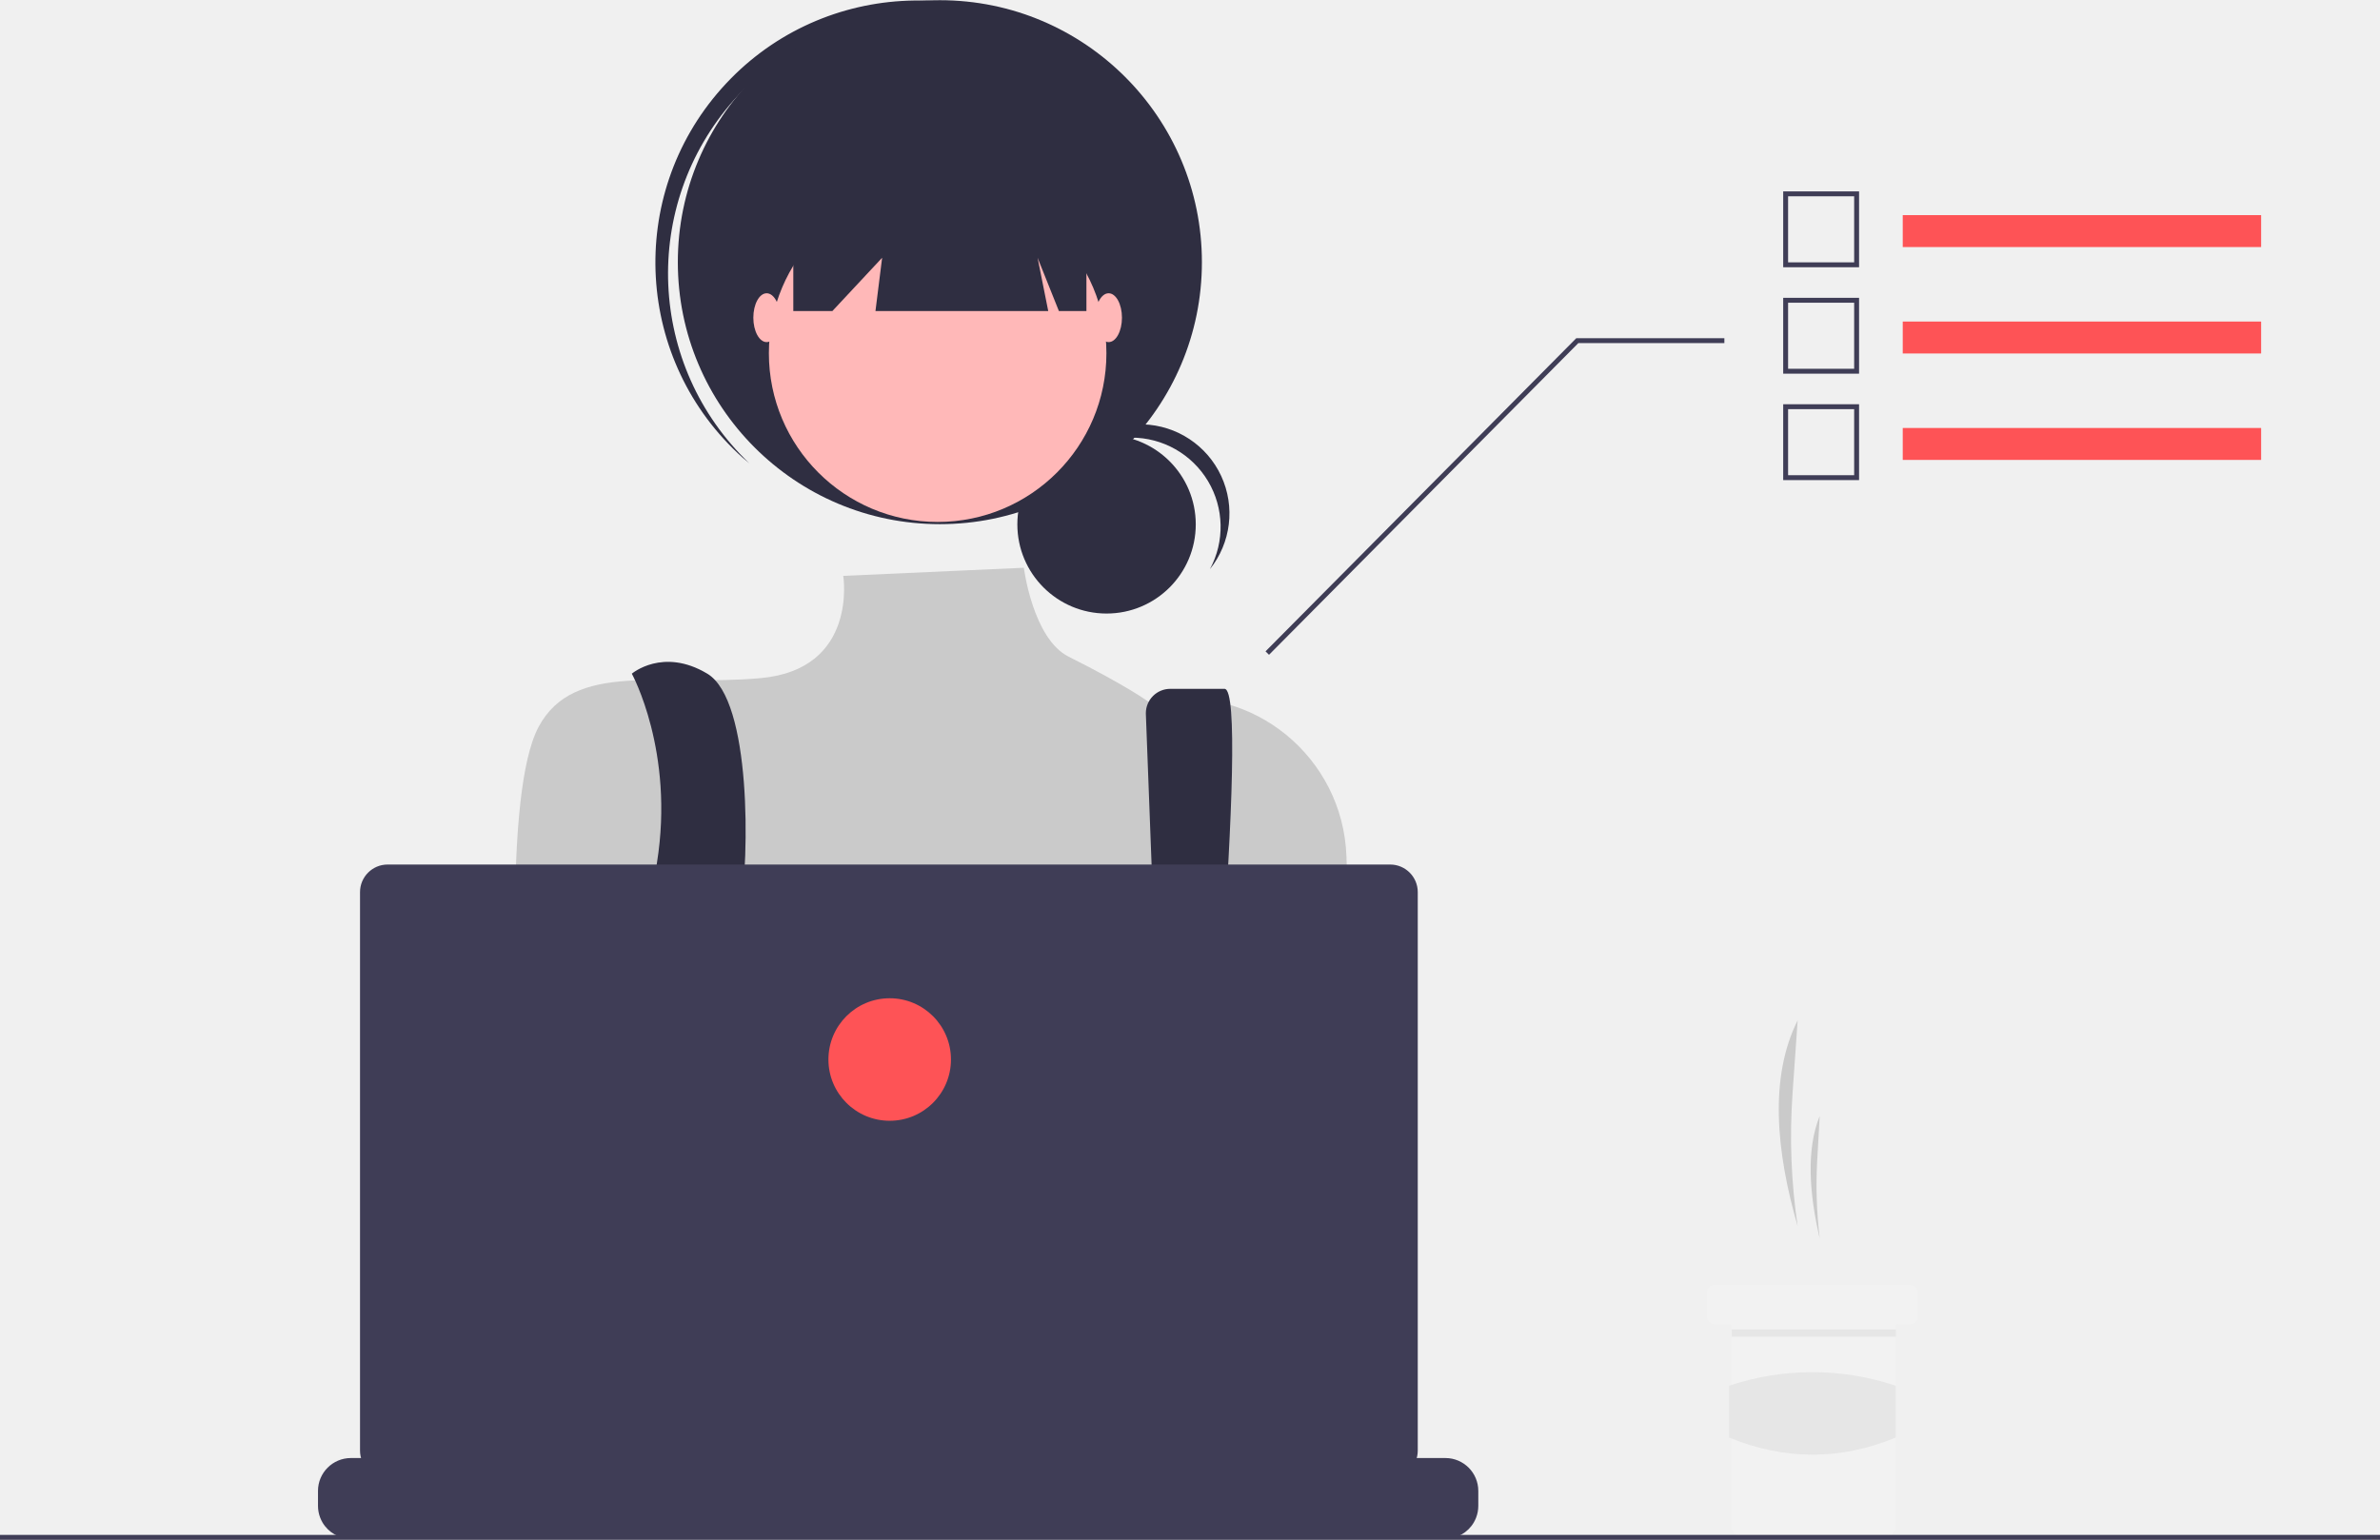
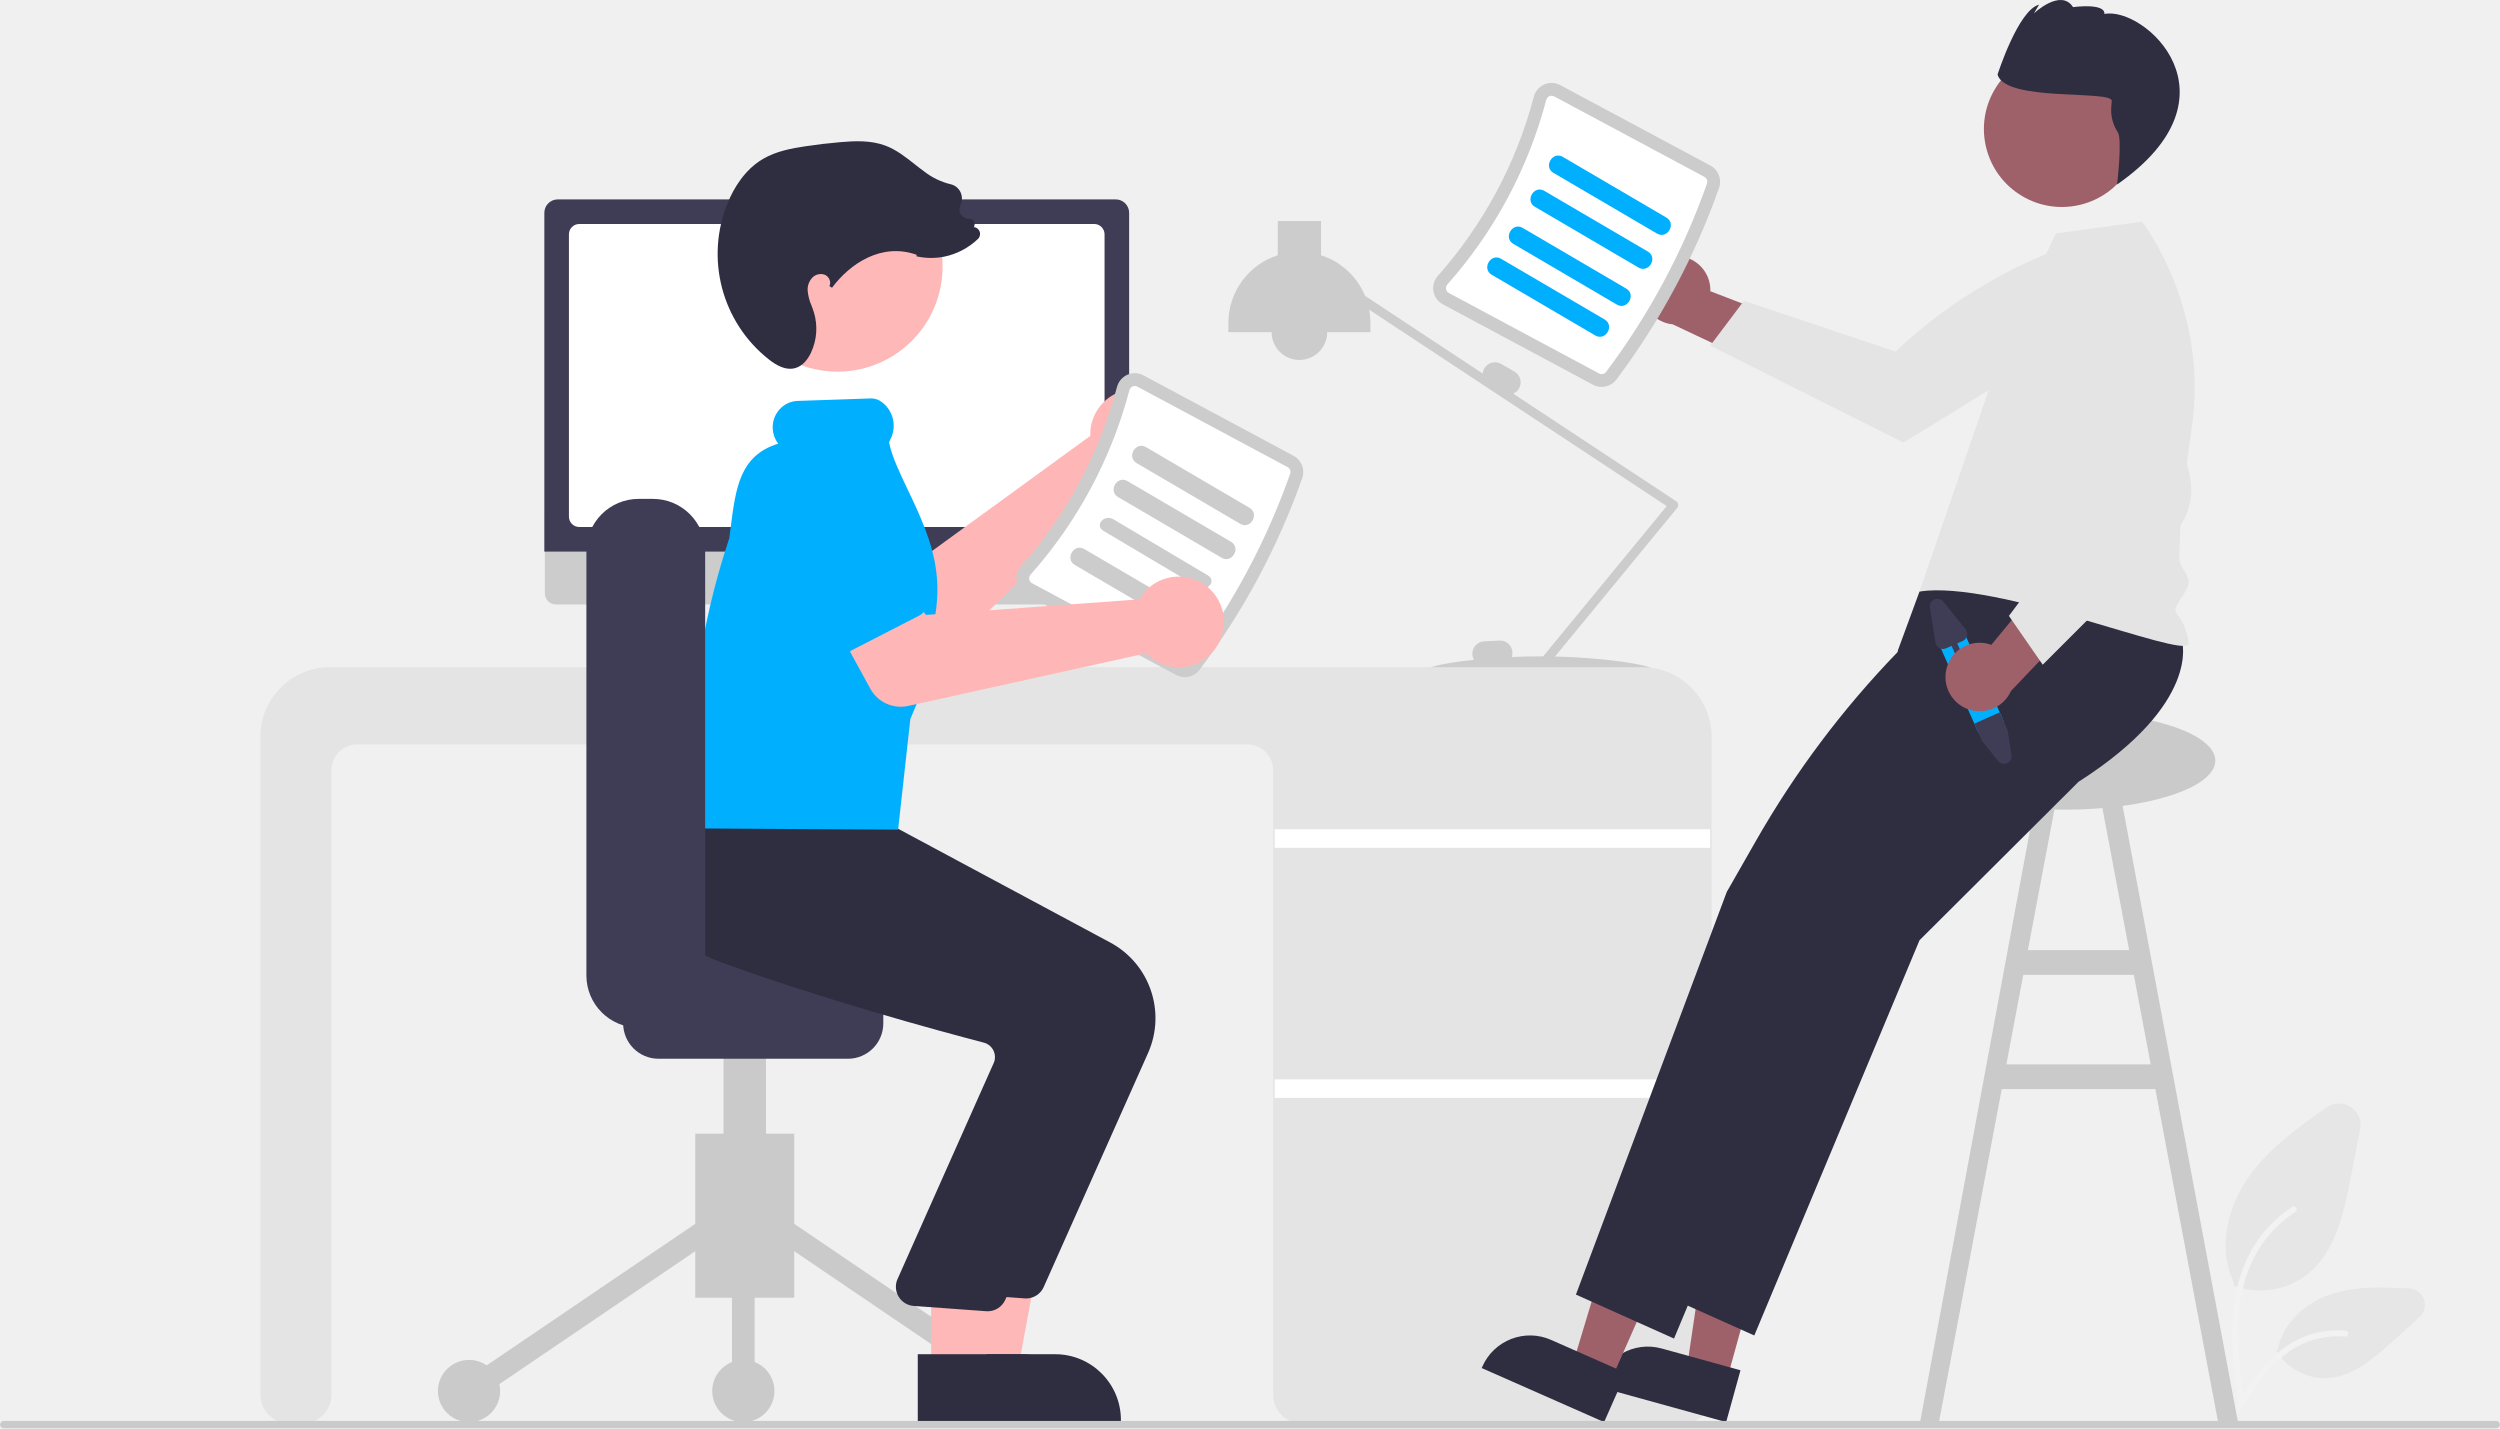
- <svg xmlns="http://www.w3.org/2000/svg" data-name="Layer 1" width="971.052" height="628.381" viewBox="0 0 971.052 628.381">
-   <path d="M847.931,636.215h0a249.626,249.626,0,0,1-2.095-54.111l2.095-29.889h0c-11.542,22.966-8.933,53.192,0,84Z" transform="translate(-114.4741 -135.8093)" fill="#cacaca" />
-   <path d="M856.931,641.215h0a183.497,183.497,0,0,1-1.008-32.209l1.008-17.791h0C851.378,604.885,852.633,622.877,856.931,641.215Z" transform="translate(-114.4741 -135.8093)" fill="#cacaca" />
-   <path d="M896.936,663.217v10a3.016,3.016,0,0,1-3,3h-5a.996.996,0,0,0-1,1v82a3.016,3.016,0,0,1-3,3h-61a3.002,3.002,0,0,1-3-3v-82a1.003,1.003,0,0,0-1-1h-6a3.002,3.002,0,0,1-3-3v-10a2.996,2.996,0,0,1,3-3h80A3.009,3.009,0,0,1,896.936,663.217Z" transform="translate(-114.4741 -135.8093)" fill="#f2f2f2" />
-   <rect x="706.552" y="542.508" width="67" height="3" fill="#e6e6e6" />
-   <path d="M887.936,722.462c-22.42,9.278-45.084,9.38-68,0V701.327a106.79,106.79,0,0,1,68,0Z" transform="translate(-114.4741 -135.8093)" fill="#e6e6e6" />
-   <circle cx="451.481" cy="213.985" r="36.396" fill="#2f2e41" />
-   <path d="M576.095,314.401a36.401,36.401,0,0,1,32.039,53.669,36.387,36.387,0,1,0-60.454-39.982A36.306,36.306,0,0,1,576.095,314.401Z" transform="translate(-114.4741 -135.8093)" fill="#2f2e41" />
-   <circle cx="383.471" cy="106.996" r="106.912" fill="#2f2e41" />
-   <path d="M414.036,176.471A106.893,106.893,0,0,1,562.203,165.261c-.874-.831-1.739-1.669-2.648-2.476a106.913,106.913,0,0,0-142.066,159.807c.908.808,1.842,1.568,2.77,2.339A106.893,106.893,0,0,1,414.036,176.471Z" transform="translate(-114.4741 -135.8093)" fill="#2f2e41" />
-   <circle cx="382.565" cy="144.143" r="68.859" fill="#ffb8b8" />
-   <path d="M532.214,367.505l-73.688,3.313s6.15,38.108-33.715,41.732-76.107-7.248-90.604,19.933-8.248,123.966-8.248,123.966,27.181,97.852,48.926,112.349,212.013-5.436,212.013-5.436L666.526,562.817l-2.697-77.54c-1.408-40.491-38.377-70.892-78.194-63.398q-1.173.221-2.362.475s-8.747-6.538-32.747-18.538C535.849,396.479,532.214,367.505,532.214,367.505Z" transform="translate(-114.4741 -135.8093)" fill="#cacaca" />
-   <path d="M372.26,410.738s17.514,31.778,10.266,77.08,23.164,141.114,23.164,141.114l21.745-5.436s-14.497-94.228-10.872-115.973,4.624-85.913-13.497-96.785S372.26,410.738,372.26,410.738Z" transform="translate(-114.4741 -135.8093)" fill="#2f2e41" />
-   <path d="M581.999,427.4l7.617,200.626,14.497,9.06s20.839-220.167,9.966-220.167H591.956a9.97,9.97,0,0,0-9.97,9.97Q581.986,427.145,581.999,427.4Z" transform="translate(-114.4741 -135.8093)" fill="#2f2e41" />
-   <circle cx="301.182" cy="479.532" r="9.06" fill="#fe5356" />
-   <circle cx="482.39" cy="488.592" r="9.06" fill="#fe5356" />
-   <polygon points="323.672 58.069 323.672 126.928 339.619 126.928 359.914 105.183 357.196 126.928 427.685 126.928 423.336 105.183 432.034 126.928 443.269 126.928 443.269 58.069 323.672 58.069" fill="#2f2e41" />
-   <ellipse cx="312.8" cy="129.647" rx="5.436" ry="9.966" fill="#ffb8b8" />
-   <ellipse cx="452.329" cy="129.647" rx="5.436" ry="9.966" fill="#ffb8b8" />
-   <path d="M717.626,744.255v6.07a13.34,13.34,0,0,1-.91,4.87,13.683,13.683,0,0,1-.97,2,13.437,13.437,0,0,1-11.55,6.56h-446.55a13.437,13.437,0,0,1-11.55-6.56,13.69,13.69,0,0,1-.97-2,13.341,13.341,0,0,1-.91-4.87v-6.07a13.426,13.426,0,0,1,13.423-13.43h25.747v-2.83a.559.559,0,0,1,.558-.56h13.432a.559.559,0,0,1,.56.558v2.832h8.39v-2.83a.559.559,0,0,1,.558-.56h13.432a.559.559,0,0,1,.56.558v2.832h8.4v-2.83a.559.559,0,0,1,.558-.56h13.432a.559.559,0,0,1,.56.558v2.832h8.39v-2.83a.559.559,0,0,1,.558-.56h13.432a.559.559,0,0,1,.56.558v2.832h8.39v-2.83a.559.559,0,0,1,.558-.56h13.432a.559.559,0,0,1,.56.558v2.832h8.4v-2.83a.559.559,0,0,1,.558-.56h13.432a.559.559,0,0,1,.56.558v2.832h8.39v-2.83a.559.559,0,0,1,.558-.56H526.806a.559.559,0,0,1,.56.558v2.832h8.4v-2.83a.559.559,0,0,1,.558-.56h13.432a.566.566,0,0,1,.56.56v2.83h8.39v-2.83a.559.559,0,0,1,.558-.56h13.432a.559.559,0,0,1,.56.558v2.832h8.39v-2.83a.559.559,0,0,1,.558-.56h13.432a.559.559,0,0,1,.56.558v2.832h8.4v-2.83a.559.559,0,0,1,.558-.56h13.432a.557.557,0,0,1,.55.56v2.83h8.4v-2.83a.559.559,0,0,1,.558-.56h13.432a.559.559,0,0,1,.56.558v2.832h8.39v-2.83a.559.559,0,0,1,.558-.56h13.432a.559.559,0,0,1,.56.558v2.832h39.17a13.426,13.426,0,0,1,13.43,13.423Z" transform="translate(-114.4741 -135.8093)" fill="#3f3d56" />
-   <rect y="626.381" width="971.052" height="2" fill="#3f3d56" />
-   <path d="M681.668,488.621H272.625a11.259,11.259,0,0,0-11.259,11.259V727.791A11.259,11.259,0,0,0,272.625,739.05H681.668a11.259,11.259,0,0,0,11.259-11.259V499.88a11.259,11.259,0,0,0-11.259-11.259Z" transform="translate(-114.4741 -135.8093)" fill="#3f3d56" />
-   <circle cx="363" cy="432.381" r="25" fill="#fe5356" />
-   <polygon points="517.763 267.219 643.969 140.016 703.552 140.016 703.552 138.016 643.134 138.016 642.841 138.313 516.341 265.813 517.763 267.219" fill="#3f3d56" />
-   <rect x="776.328" y="87.792" width="146.224" height="13.03" fill="#fe5356" />
-   <path d="M872.981,244.87H842.026V213.915H872.981Zm-28.955-2H870.981V215.915H844.026Z" transform="translate(-114.4741 -135.8093)" fill="#3f3d56" />
-   <rect x="776.328" y="131.225" width="146.224" height="13.03" fill="#fe5356" />
-   <path d="M872.981,288.303H842.026V257.348H872.981Zm-28.955-2H870.981V259.348H844.026Z" transform="translate(-114.4741 -135.8093)" fill="#3f3d56" />
-   <rect x="776.328" y="174.658" width="146.224" height="13.03" fill="#fe5356" />
-   <path d="M872.981,331.736H842.026V300.781H872.981Zm-28.955-2H870.981V302.781H844.026Z" transform="translate(-114.4741 -135.8093)" fill="#3f3d56" />
+ <svg xmlns="http://www.w3.org/2000/svg" data-name="Layer 1" width="809.675" height="462.577" viewBox="0 0 809.675 462.577">
+   <path d="M328.25,429.039v-130a7,7,0,1,1,14,0v130a7,7,0,0,1-14,0Z" transform="translate(-195.1623 -218.7113)" fill="#f0f0f0" />
+   <path d="M311.5,429.039v-130a7,7,0,1,1,14,0v130a7,7,0,0,1-14,0Z" transform="translate(-195.1623 -218.7113)" fill="#f0f0f0" />
+   <path d="M294.75,429.039v-130a7,7,0,1,1,14,0v130a7,7,0,0,1-14,0Z" transform="translate(-195.1623 -218.7113)" fill="#f0f0f0" />
+   <path d="M927.154,636.675a24.441,24.441,0,0,1-8.271-1.436l-.409-.147.188-.905c-4.752-9.601-3.091-22.753,4.253-33.567,6.677-9.831,16.829-16.979,25.786-23.284a6.967,6.967,0,0,1,10.848,7.029l-3.203,16.434c-2.312,11.855-5.062,23.076-13.217,30.073A24.904,24.904,0,0,1,927.154,636.675Z" transform="translate(-195.1623 -218.7113)" fill="#e6e6e6" />
+   <path d="M948.131,665.072a18.621,18.621,0,0,1-15.563-8.565l-.232-.361.554-.488c1.433-7.818,8.173-14.784,17.223-17.78,8.226-2.723,17.306-2.277,25.312-1.886h0a5.349,5.349,0,0,1,3.323,9.314l-9.008,8.131c-6.546,5.907-13.074,11.241-20.949,11.623Q948.459,665.073,948.131,665.072Z" transform="translate(-195.1623 -218.7113)" fill="#e6e6e6" />
+   <path d="M920.176,673.764c-1.33-9.905-2.698-19.938-1.765-29.949.829-8.891,3.482-17.576,8.884-24.696a40.516,40.516,0,0,1,10.31-9.551c1.031-.665,1.98,1.005.953,1.667a38.871,38.871,0,0,0-15.112,18.64c-3.29,8.555-3.818,17.88-3.251,26.968.343,5.496,1.07,10.955,1.802,16.408a1.004,1.004,0,0,1-.66,1.188.948.948,0,0,1-1.162-.674Z" transform="translate(-195.1623 -218.7113)" fill="#f2f2f2" />
+   <path d="M916.416,679.458c6.403-11.581,13.829-24.453,27.099-28.567a29.613,29.613,0,0,1,11.398-1.203c1.21.107.908,2.014-.3,1.907a27.633,27.633,0,0,0-18.19,4.92c-5.129,3.569-9.122,8.53-12.502,13.792-2.07,3.223-3.925,6.582-5.78,9.938-.593,1.072-2.325.298-1.726-.787Z" transform="translate(-195.1623 -218.7113)" fill="#f2f2f2" />
+   <path d="M913.535,679.289,920,679.437,881.02,471.199l-6.465,1.218,10.179,54.02H851.94l10.179-54.02-6.464-1.218L817,679.437l6.139-.148,20.322-107.852h49.751ZM844.969,563.437l5.464-29h35.808l5.464,29Z" transform="translate(-195.1623 -218.7113)" fill="#cacaca" />
+   <path d="M631.25,432.356V363.97c0-2.03,3.14-3.682,7-3.682s7,1.652,7,3.682v68.385c0,2.03-3.14,3.682-7,3.682S631.25,434.386,631.25,432.356Z" transform="translate(-195.1623 -218.7113)" fill="#f0f0f0" />
+   <path d="M614.5,432.356V363.97c0-2.03,3.14-3.682,7-3.682s7,1.652,7,3.682v68.385c0,2.03-3.14,3.682-7,3.682S614.5,434.386,614.5,432.356Z" transform="translate(-195.1623 -218.7113)" fill="#f0f0f0" />
+   <path d="M597.75,432.356V363.97c0-2.03,3.14-3.682,7-3.682s7,1.652,7,3.682v68.385c0,2.03-3.14,3.682-7,3.682S597.75,434.386,597.75,432.356Z" transform="translate(-195.1623 -218.7113)" fill="#f0f0f0" />
+   <path d="M738.664,382.065a1.499,1.499,0,0,0-.656-1.028L685.235,346.198a3.954,3.954,0,0,0,1.894-1.659h0a4.012,4.012,0,0,0-1.464-5.464l-4.33-2.5a4.011,4.011,0,0,0-5.464,1.464,3.939,3.939,0,0,0-.507,1.643l-38.094-25.148A23.059,23.059,0,0,0,623,301.377V290.289H609v11.088a23.007,23.007,0,0,0-16,21.912v3h14a9,9,0,0,0,18,0h14v-3a23.123,23.123,0,0,0-.405-4.286l96.369,63.62L694.933,431.293c-.311-.001-.62-.004-.933-.004-3.194,0-6.289.075-9.237.206a3.957,3.957,0,0,0,.229-1.544,4.012,4.012,0,0,0-4.203-3.786l-4.993.26a4.012,4.012,0,0,0-3.787,4.203,3.932,3.932,0,0,0,.542,1.772C663.722,433.337,658,434.631,658,435.289c0,1.078,15.363.052,34.592.002a1.495,1.495,0,0,0,2.566.45l.371-.45c19.172.053,34.471,1.073,34.471-.003,0-1.015-13.602-3.538-31.226-3.943l39.566-48.104A1.501,1.501,0,0,0,738.664,382.065Z" transform="translate(-195.1623 -218.7113)" fill="#ccc" />
+   <path d="M740.107,679.789H616.892a9.403,9.403,0,0,1-9.392-9.393V468.181a8.401,8.401,0,0,0-8.392-8.392H310.892a8.401,8.401,0,0,0-8.392,8.392V670.396A9.403,9.403,0,0,1,293.108,679.789h-4.216a9.403,9.403,0,0,1-9.392-9.393V457.289a22.525,22.525,0,0,1,22.5-22.5h425a22.526,22.526,0,0,1,22.5,22.5V670.396A9.404,9.404,0,0,1,740.107,679.789Z" transform="translate(-195.1623 -218.7113)" fill="#e4e4e4" />
+   <rect x="412.838" y="268.577" width="141" height="6" fill="#fff" />
+   <rect x="412.838" y="349.577" width="141" height="6" fill="#fff" />
+   <path d="M491.284,433.801l-4.052-1.706-2.78-20.315H447.431l-3.013,20.232-3.626,1.813a.861.861,0,0,0,.385,1.631h49.772A.861.861,0,0,0,491.284,433.801Z" transform="translate(-195.1623 -218.7113)" fill="#e6e6e6" />
+   <path d="M557.071,414.483H375.217a3.603,3.603,0,0,1-3.595-3.603V385.236H560.666V410.88A3.603,3.603,0,0,1,557.071,414.483Z" transform="translate(-195.1623 -218.7113)" fill="#ccc" />
+   <path d="M560.856,397.356H371.457V287.632A4.348,4.348,0,0,1,375.8,283.289H556.513a4.348,4.348,0,0,1,4.343,4.343Z" transform="translate(-195.1623 -218.7113)" fill="#3f3d56" />
+   <path d="M549.544,389.392H382.769a3.352,3.352,0,0,1-3.348-3.348V294.601a3.352,3.352,0,0,1,3.348-3.348H549.544a3.352,3.352,0,0,1,3.348,3.348V386.044A3.352,3.352,0,0,1,549.544,389.392Z" transform="translate(-195.1623 -218.7113)" fill="#fff" />
+   <path d="M736.502,301.75a11.025,11.025,0,0,1,12.592,11.281l36.565,14.074-16.566,11.836-32.183-15.18a11.085,11.085,0,0,1-.407-22.012Z" transform="translate(-195.1623 -218.7113)" fill="#9e616a" />
+   <path d="M875.339,294.841l6.186,11.247a32.296,32.296,0,0,1-10.963,18.211c-9.471,7.988-58.992,37.737-58.992,37.737l-62.517-31.385,10.937-14.533,49.082,16.449,0,0a160.767,160.767,0,0,1,64.164-37.094Z" transform="translate(-195.1623 -218.7113)" fill="#e4e4e4" />
+   <ellipse cx="668.675" cy="246.336" rx="48.791" ry="15.898" fill="#cacaca" />
+   <polygon points="559.217 447.105 546.261 443.524 553.909 391.846 573.031 397.133 559.217 447.105" fill="#9e616a" />
+   <path d="M754.212,679.289l-41.775-11.548.146-.528a16.871,16.871,0,0,1,20.755-11.766l.001 0,25.515,7.053Z" transform="translate(-195.1623 -218.7113)" fill="#2f2e41" />
+   <polygon points="521.653 447.273 509.356 441.843 524.448 391.831 542.596 399.844 521.653 447.273" fill="#9e616a" />
+   <path d="M714.688,679.289,675.039,661.781l.221-.501a16.871,16.871,0,0,1,22.247-8.619l.001 0,24.216,10.693Z" transform="translate(-195.1623 -218.7113)" fill="#2f2e41" />
+   <path d="M901.809,426.178s6.517,20.193-33.471,45.73l-51.501,51.319-53.512,128.006-31.77-14.243,6.231-16.632,4.181-11.16,2.139-5.71,2.293-6.121L780.41,506.581l28.57-50.023.829-27.143,7.027-19.134,50.983-18.091Z" transform="translate(-195.1623 -218.7113)" fill="#2f2e41" />
+   <path d="M875.809,427.178s6.517,20.193-33.471,45.73l-51.501,51.319-53.512,128.006-31.77-14.243,6.231-16.632,4.181-11.16,2.139-5.71,2.293-6.121L754.41,507.581l9.566-16.749a305.081,305.081,0,0,1,45.646-60.815L819,420.322l1-15,21.82-12.133Z" transform="translate(-195.1623 -218.7113)" fill="#2f2e41" />
+   <path d="M845,328.322l16-34,27.922-3.809S910.724,318.291,905,357.322c-2.147,14.637-3.896,29.209-4,42-.028,3.403,2.95,4.923,3,8,.049,3.023-5.643,7.946-4,10a17.53,17.53,0,0,1,4,10c-1.981,4.716-61.956-20.834-87.164-17.042Z" transform="translate(-195.1623 -218.7113)" fill="#e4e4e4" />
+   <circle cx="862.949" cy="260.492" r="25.255" transform="translate(2.9207 650.46) rotate(-59.27092)" fill="#9e616a" />
+   <path d="M879.095,251.424c-.048.665-.115,1.545-.192,2.54a13.191,13.191,0,0,0,2.199,7.68c1.413,2.389-.273,16.821-.273,16.821,41.368-28.836,8.681-57.807-4.105-55.232.267-3.667-10.161-2.214-10.161-2.214-3.973-6.188-12.682,2.026-12.682,2.026l1.68-2.827c-6.761,1.72-13.444,22.615-13.444,22.615C844.411,251.848,879.362,247.757,879.095,251.424Z" transform="translate(-195.1623 -218.7113)" fill="#2f2e41" />
+   <path d="M718.615,341.697a231.85,231.85,0,0,0,33.323-62.191,5.955,5.955,0,0,0-2.812-7.169L700.481,246.272a5.878,5.878,0,0,0-5.157-.209,5.978,5.978,0,0,0-3.407,3.992,141.635,141.635,0,0,1-31.067,57.982,5.977,5.977,0,0,0-1.437,5.047,5.878,5.878,0,0,0,3.03,4.177l48.645,26.065A5.955,5.955,0,0,0,718.615,341.697Z" transform="translate(-195.1623 -218.7113)" fill="#ccc" />
+   <path d="M715.296,339.203a1.797,1.797,0,0,1-2.245.464L664.405,313.601a1.725,1.725,0,0,1-.903-1.242,1.825,1.825,0,0,1,.45-1.561,145.803,145.803,0,0,0,31.983-59.69,1.825,1.825,0,0,1,1.049-1.239,1.726,1.726,0,0,1,1.537.064L747.165,275.998a1.797,1.797,0,0,1,.858,2.128A227.698,227.698,0,0,1,715.296,339.203Z" transform="translate(-195.1623 -218.7113)" fill="#fff" />
+   <path d="M698.277,274.697l33.552,19.666c3.338,1.957,6.361-3.227,3.028-5.181L701.305,269.516c-3.338-1.957-6.361,3.227-3.028,5.181Z" transform="translate(-195.1623 -218.7113)" fill="#00b0ff" />
+   <path d="M692.277,285.697l33.552,19.666c3.338,1.957,6.361-3.227,3.028-5.181L695.305,280.516c-3.338-1.957-6.361,3.227-3.028,5.181Z" transform="translate(-195.1623 -218.7113)" fill="#00b0ff" />
+   <path d="M685.277,297.697l33.552,19.666c3.338,1.957,6.361-3.227,3.028-5.181L688.305,292.516c-3.338-1.957-6.361,3.227-3.028,5.181Z" transform="translate(-195.1623 -218.7113)" fill="#00b0ff" />
+   <path d="M678.277,307.697l33.552,19.666c3.338,1.957,6.361-3.227,3.028-5.181L681.305,302.516c-3.338-1.957-6.361,3.227-3.028,5.181Z" transform="translate(-195.1623 -218.7113)" fill="#00b0ff" />
+   <path d="M831.232,423.375,843.828,451.701a4.469,4.469,0,0,1-.319,4.243,4.479,4.479,0,0,1-4.54,2.019,4.128,4.128,0,0,1-.868-.232,4.512,4.512,0,0,1-2.496-2.374l-12.596-28.325a4.5,4.5,0,1,1,8.224-3.657Z" transform="translate(-195.1623 -218.7113)" fill="#00b0ff" />
+   <path d="M842.812,449.416l2.524,5.717,1.29,8.105a2.451,2.451,0,0,1-4.329,1.925l-5.222-6.497-2.487-5.592Z" transform="translate(-195.1623 -218.7113)" fill="#3f3d56" />
+   <path d="M820.209,415.495l1.805,11.34a2.452,2.452,0,0,0,3.419,1.855l1.79-.796,3.454,7.767a1,1,0,0,0,1.827-.813l-3.454-7.767,1.79-.796a2.455,2.455,0,0,0,1.248-3.232,2.468,2.468,0,0,0-.337-.549l-7.212-8.936a2.453,2.453,0,0,0-4.33,1.926Z" transform="translate(-195.1623 -218.7113)" fill="#3f3d56" />
+   <path d="M825.434,435.963a11.025,11.025,0,0,1,14.671-8.402l24.866-30.278,6.021,19.449-24.537,25.771a11.085,11.085,0,0,1-21.022-6.54Z" transform="translate(-195.1623 -218.7113)" fill="#9e616a" />
+   <path d="M856.739,433.995,845.787,418.176l31.099-41.465-16.021-34.33,1.167-40.835,13.239-2.446.164.082a32.537,32.537,0,0,1,14.099,16.423c3.303,8.256,10.675,39.25,14.776,56.99a20.679,20.679,0,0,1-5.561,19.389Z" transform="translate(-195.1623 -218.7113)" fill="#e4e4e4" />
+   <path d="M548.376,357.557a14.719,14.719,0,0,0-.091,2.316l-56.073,40.794L476.808,393.849l-13.327,21.903,26.098,14.719a11.186,11.186,0,0,0,13.311-1.741l56.435-55.123a14.677,14.677,0,1,0-10.949-16.05Z" transform="translate(-195.1623 -218.7113)" fill="#ffb6b6" />
+   <path d="M490.399,402.158l-16.352,27.248a6.292,6.292,0,0,1-9.388,1.625l-24.483-20.107A17.474,17.474,0,0,1,458.247,381.01l29.17,12.099a6.292,6.292,0,0,1,2.983,9.049Z" transform="translate(-195.1623 -218.7113)" fill="#00b0ff" />
+   <rect x="420.336" y="585.879" width="32.052" height="53.115" transform="translate(677.5629 1006.162) rotate(-180)" fill="#cacaca" />
+   <rect x="483.525" y="596.633" width="7.327" height="92.965" transform="translate(-513.6929 466.4336) rotate(-55.84051)" fill="#cacaca" />
+   <rect x="339.054" y="639.452" width="92.965" height="7.327" transform="translate(-489.758 108.721) rotate(-34.15969)" fill="#cacaca" />
+   <circle cx="330.489" cy="450.504" r="10.074" fill="#cacaca" />
+   <circle cx="240.742" cy="450.504" r="10.074" fill="#cacaca" />
+   <circle cx="151.911" cy="450.504" r="10.074" fill="#cacaca" />
+   <rect x="237.079" y="398.304" width="7.326" height="52.2" fill="#cacaca" />
+   <rect x="429.494" y="539.174" width="13.737" height="70.515" transform="translate(677.5629 930.1516) rotate(-180)" fill="#cacaca" />
+   <path d="M396.984,550.163V533.679a11.46,11.46,0,0,1,11.447-11.447h61.358A11.46,11.46,0,0,1,481.236,533.679v16.484a11.46,11.46,0,0,1-11.447,11.447H408.431A11.46,11.46,0,0,1,396.984,550.163Z" transform="translate(-195.1623 -218.7113)" fill="#3f3d56" />
+   <polygon points="312.641 444.129 329.609 444.128 337.683 400.117 312.639 400.118 312.641 444.129" fill="#ffb8b8" />
+   <path d="M503.476,679.289l54.715-.002v-.692a21.296,21.296,0,0,0-21.296-21.296h-.002l-33.418.001Z" transform="translate(-195.1623 -218.7113)" fill="#2f2e41" />
+   <path d="M533.183,635.548l33.829-75.86a27.801,27.801,0,0,0-12.206-35.688l-73.377-39.347-33.484-2.848-30.886-2.807-.223.377c-.285.481-6.926,11.952-2.437,24.529,3.405,9.54,12.262,16.992,26.324,22.149,32.824,12.035,70.741,22.322,85.52,26.185a4.777,4.777,0,0,1,3.061,2.436,4.842,4.842,0,0,1,.272,3.874l-31.429,70.61a6.228,6.228,0,0,0,5.273,8.345l23.484,1.71q.299.028.595.028A6.224,6.224,0,0,0,533.183,635.548Z" transform="translate(-195.1623 -218.7113)" fill="#2f2e41" />
+   <polygon points="301.568 444.129 318.536 444.128 326.61 400.117 301.566 400.118 301.568 444.129" fill="#ffb8b8" />
+   <path d="M492.403,679.289l54.715-.002v-.692a21.296,21.296,0,0,0-21.296-21.296h-.002l-33.418.001Z" transform="translate(-195.1623 -218.7113)" fill="#2f2e41" />
+   <path d="M520.726,639.701l33.829-75.86a27.801,27.801,0,0,0-12.206-35.688l-73.377-39.347-33.483-2.848-24.192-2.098.003-.332c-.285.481-6.926,11.952-2.437,24.529,3.405,9.54,5.341,16.992,19.404,22.149,32.824,12.035,70.741,22.322,85.52,26.185a4.777,4.777,0,0,1,3.061,2.436,4.842,4.842,0,0,1,.272,3.874l-31.429,70.61a6.228,6.228,0,0,0,5.273,8.345l23.484,1.71q.299.028.595.028A6.224,6.224,0,0,0,520.726,639.701Z" transform="translate(-195.1623 -218.7113)" fill="#2f2e41" />
+   <circle cx="466.433" cy="305.085" r="33.995" transform="translate(-133.4516 469.5658) rotate(-76.6227)" fill="#ffb8b8" />
+   <path d="M583.615,435.697a231.85,231.85,0,0,0,33.323-62.191,5.955,5.955,0,0,0-2.812-7.169L565.481,340.272a5.878,5.878,0,0,0-5.157-.209,5.978,5.978,0,0,0-3.407,3.992,141.635,141.635,0,0,1-31.067,57.982,5.977,5.977,0,0,0-1.437,5.047,5.878,5.878,0,0,0,3.03,4.177l48.645,26.065A5.955,5.955,0,0,0,583.615,435.697Z" transform="translate(-195.1623 -218.7113)" fill="#ccc" />
+   <path d="M580.296,433.203a1.797,1.797,0,0,1-2.245.464L529.405,407.601a1.725,1.725,0,0,1-.903-1.242,1.825,1.825,0,0,1,.45-1.561,145.803,145.803,0,0,0,31.983-59.69,1.825,1.825,0,0,1,1.049-1.239,1.726,1.726,0,0,1,1.537.064L612.165,369.998a1.797,1.797,0,0,1,.858,2.128A227.698,227.698,0,0,1,580.296,433.203Z" transform="translate(-195.1623 -218.7113)" fill="#fff" />
+   <path d="M563.277,368.697l33.552,19.666c3.338,1.957,6.361-3.227,3.028-5.181L566.305,363.516c-3.338-1.957-6.361,3.227-3.028,5.181Z" transform="translate(-195.1623 -218.7113)" fill="#ccc" />
+   <path d="M557.277,379.697l33.552,19.666c3.338,1.957,6.361-3.227,3.028-5.181L560.305,374.516c-3.338-1.957-6.361,3.227-3.028,5.181Z" transform="translate(-195.1623 -218.7113)" fill="#ccc" />
+   <path d="M552.563,390.654l30.514,18.115c3.036,1.802,6.283-1.924,3.252-3.723l-30.514-18.115c-3.036-1.802-6.283,1.924-3.252,3.723Z" transform="translate(-195.1623 -218.7113)" fill="#ccc" />
+   <path d="M543.277,401.697l33.552,19.666c3.338,1.957,6.361-3.227,3.028-5.181L546.305,396.516c-3.338-1.957-6.361,3.227-3.028,5.181Z" transform="translate(-195.1623 -218.7113)" fill="#ccc" />
+   <path d="M486.034,487.406l-67.274-.402-.018-.479c-1.283-33.754,2.843-64.33,12.612-93.475.138-1.091.287-2.257.434-3.401,1.669-13.039,2.994-23.392,15.393-27.247a8.815,8.815,0,0,1-1.752-4.734,8.613,8.613,0,0,1,2.145-6.3,8.283,8.283,0,0,1,5.753-2.807l23.945-.815a5.604,5.604,0,0,1,3.477,1.179,9.559,9.559,0,0,1,2.784,12.077c-.282.562-.39.817-.431.929.851,4.46,3.377,9.758,6.05,15.364,3.827,8.027,8.165,17.125,9.28,26.858a49.127,49.127,0,0,1-.741,15.749,31.037,31.037,0,0,0-.342,8.453c.219,4.182.425,8.13-1.938,11.948-.603,1.035-1.292,2.139-2.101,3.361l-3.325,7.948Z" transform="translate(-195.1623 -218.7113)" fill="#00b0ff" />
+   <path d="M385.079,534.642V397.18a16.914,16.914,0,0,1,16.895-16.895h4.673a16.914,16.914,0,0,1,16.895,16.895V534.642a16.914,16.914,0,0,1-16.895,16.895h-4.673A16.914,16.914,0,0,1,385.079,534.642Z" transform="translate(-195.1623 -218.7113)" fill="#3f3d56" />
+   <path d="M565.483,410.9a14.718,14.718,0,0,0-1.299,1.919l-69.158,5.05-9.485-13.922-22.881,11.569,14.396,26.277a11.186,11.186,0,0,0,12.224,5.548l77.03-17.029A14.677,14.677,0,1,0,565.483,410.9Z" transform="translate(-195.1623 -218.7113)" fill="#ffb6b6" />
+   <path d="M492.698,418.178,464.427,432.689a6.292,6.292,0,0,1-8.831-3.575l-10.181-30.001A17.465,17.465,0,0,1,453.023,375.677c-12.532,6.433,13.569-11.839,23.53,7.568l18.388,25.673a6.292,6.292,0,0,1-2.243,9.26Z" transform="translate(-195.1623 -218.7113)" fill="#00b0ff" />
+   <path d="M451.076,338.15c-2.046,0-4.304-.986-6.849-2.984a43.513,43.513,0,0,1-13.265-51.025c1.851-4.421,5.312-10.43,11.292-13.951,4.299-2.53,9.349-3.444,13.745-4.103,3.806-.57,7.659-1.024,11.453-1.348,4.533-.388,9.77-.649,14.546,1.165,3.499,1.33,6.478,3.679,9.358,5.95,1.004.791,2.042,1.61,3.082,2.368a22.697,22.697,0,0,0,8.528,4.142,4.671,4.671,0,0,1,3.126,2.29,4.754,4.754,0,0,1,.334,3.929c-.449,1.26-.855,2.396-.034,3.626a3.24,3.24,0,0,0,2.706,1.379,1.677,1.677,0,0,1,1.418.74,1.709,1.709,0,0,1,.186,1.59l-.132.339a2.181,2.181,0,0,1,1.701,1.106,2.235,2.235,0,0,1-.411,2.768,22.404,22.404,0,0,1-10.918,5.714,21.821,21.821,0,0,1-8.499-.02l-.451-.088.055-.5c-11.344-4.046-21.584,2.82-27.422,10.67l-.843-.532a2.419,2.419,0,0,0,.107-1.896,2.941,2.941,0,0,0-1.455-1.721,3.808,3.808,0,0,0-4.144.827,5.652,5.652,0,0,0-1.55,4.286,15.339,15.339,0,0,0,1.251,4.806c.274.729.558,1.482.789,2.242a18.311,18.311,0,0,1-.968,13.035c-.884,1.86-2.481,4.232-5.076,4.968A6.071,6.071,0,0,1,451.076,338.15Z" transform="translate(-195.1623 -218.7113)" fill="#2f2e41" />
+   <path d="M1003.647,681.289H196.353a1.191,1.191,0,0,1,0-2.381h807.294a1.191,1.191,0,0,1,0,2.381Z" transform="translate(-195.1623 -218.7113)" fill="#cacaca" />
</svg>
